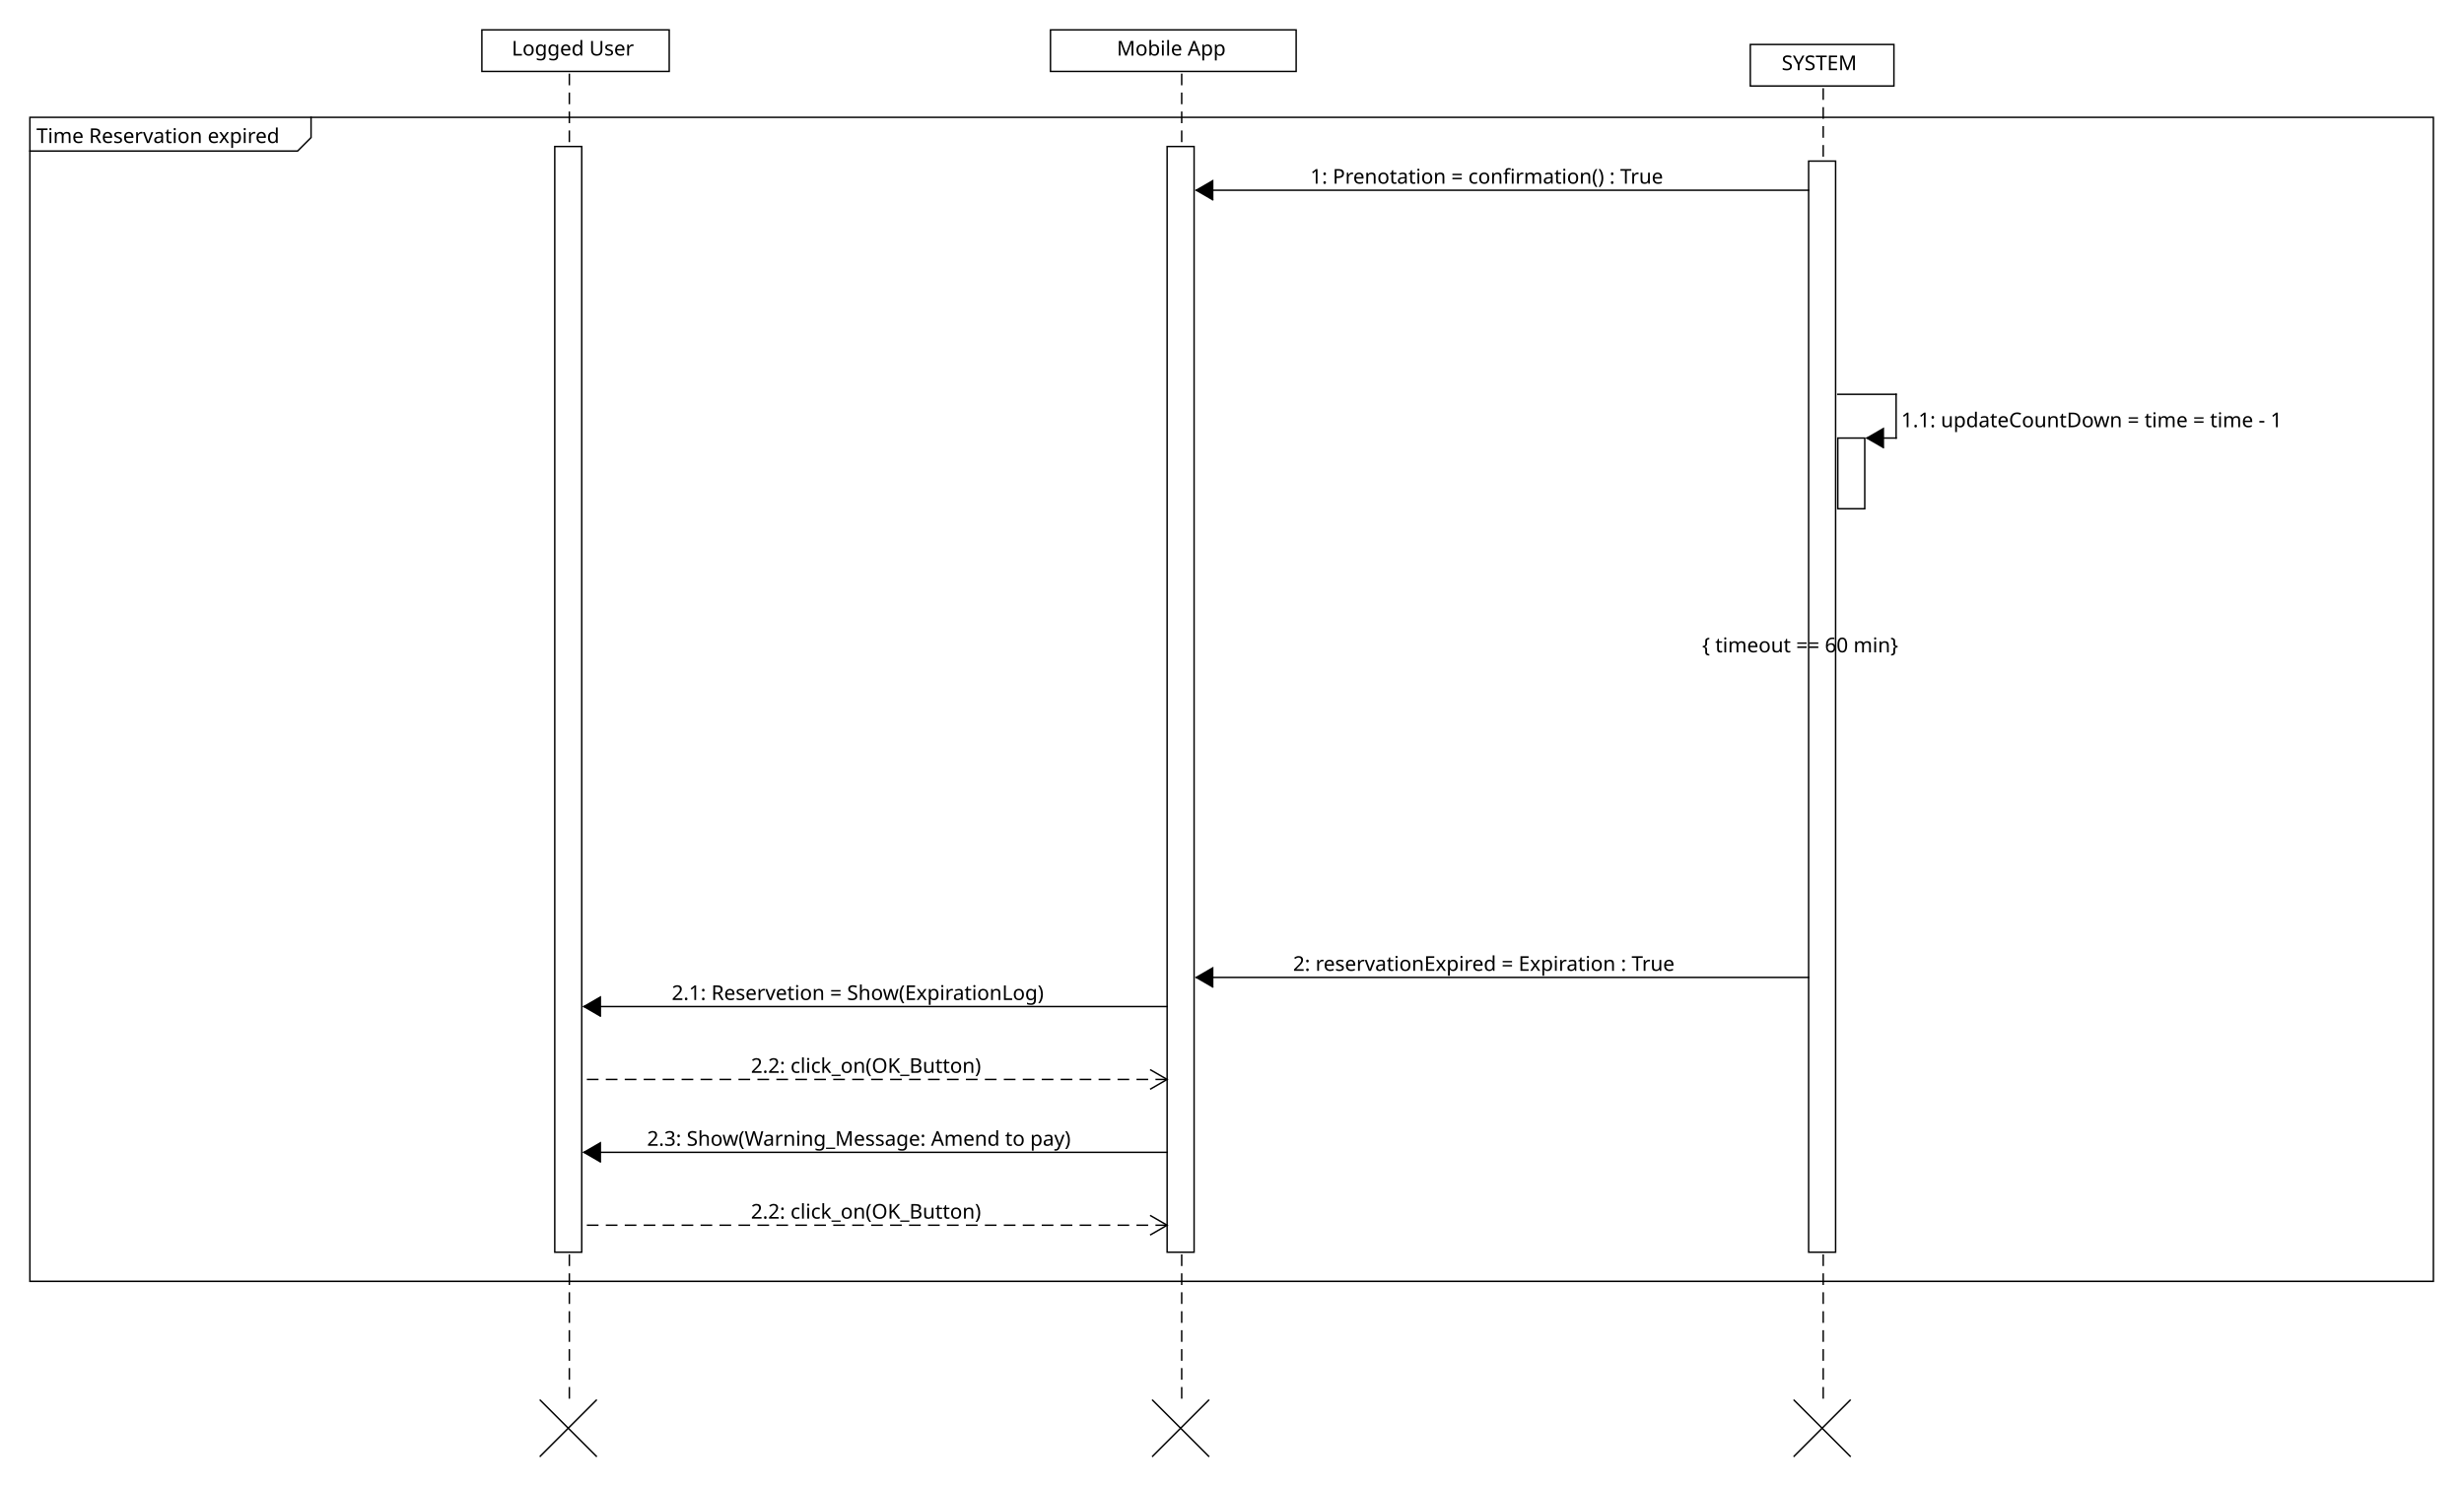
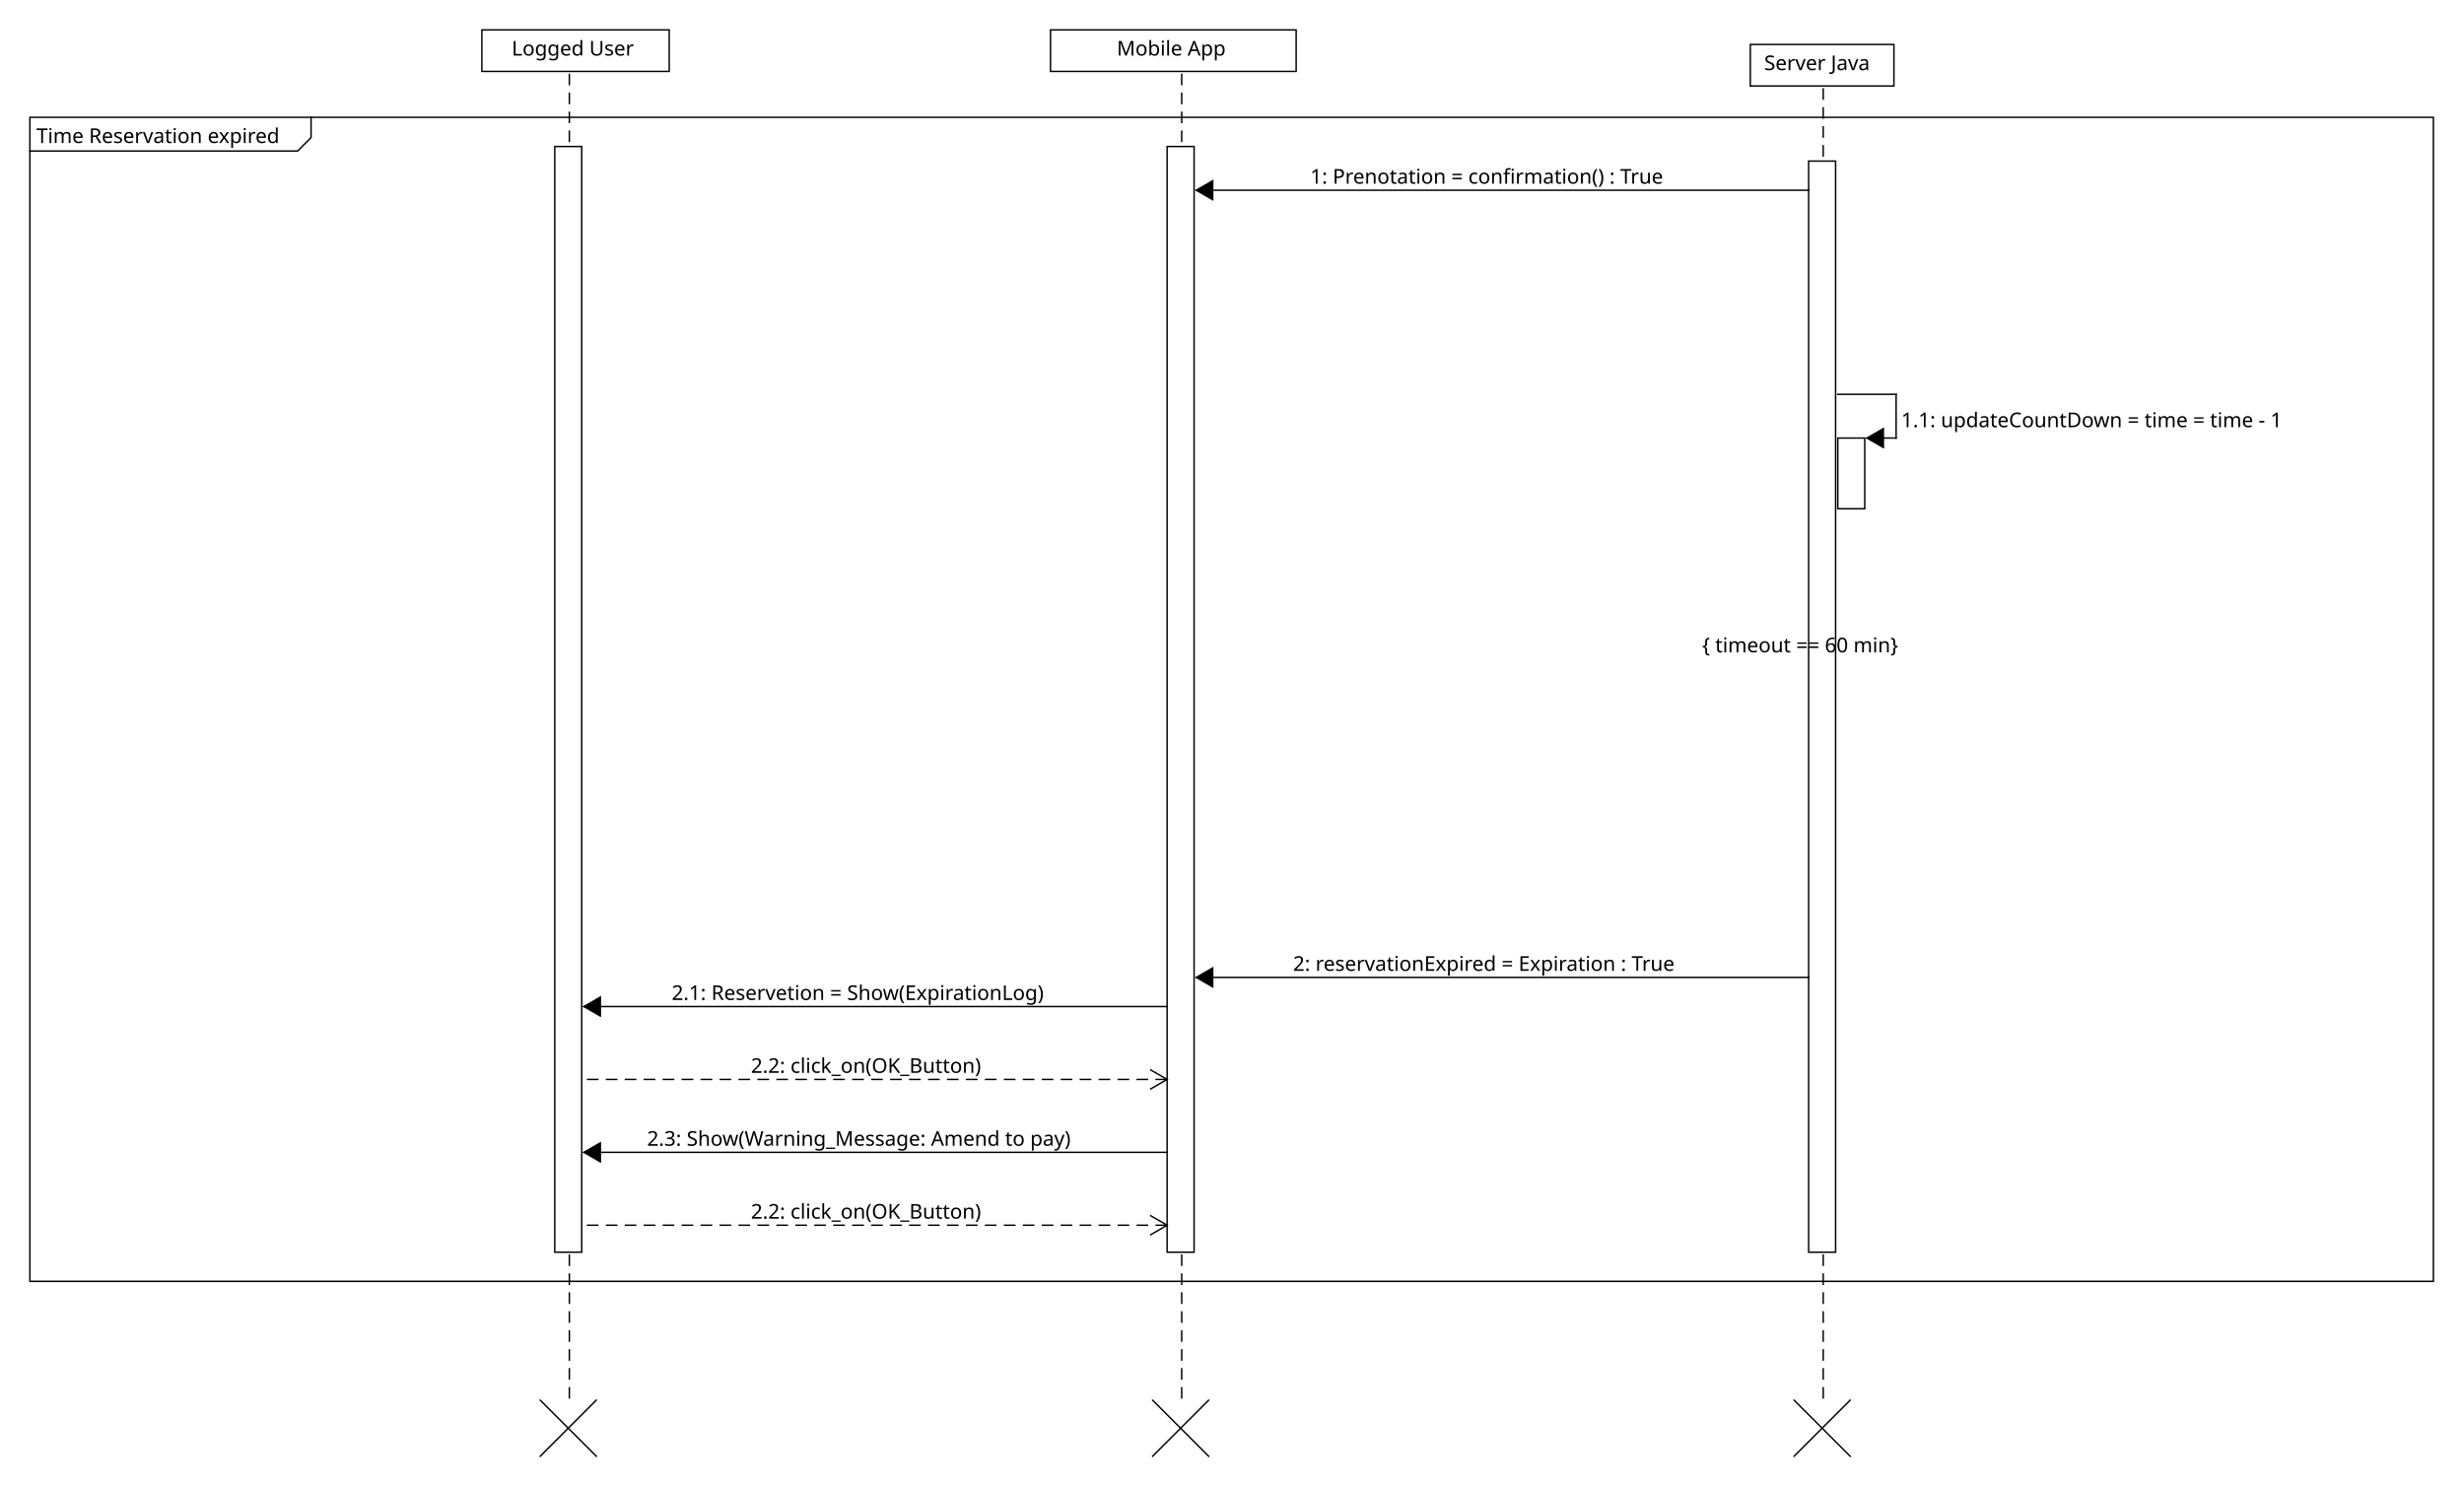
- <svg xmlns="http://www.w3.org/2000/svg" fill-opacity="1" color-rendering="auto" color-interpolation="auto" text-rendering="auto" stroke="black" stroke-linecap="square" width="1690" stroke-miterlimit="10" shape-rendering="auto" stroke-opacity="1" fill="black" stroke-dasharray="none" font-weight="normal" stroke-width="1" viewBox="90 -20 1690 1020" height="1020" font-family="'Dialog'" font-style="normal" stroke-linejoin="miter" font-size="12px" stroke-dashoffset="0" image-rendering="auto">
+ <svg xmlns="http://www.w3.org/2000/svg" fill-opacity="1" color-rendering="auto" color-interpolation="auto" text-rendering="auto" stroke="black" stroke-linecap="square" width="1690" stroke-miterlimit="10" shape-rendering="auto" stroke-opacity="1" fill="black" stroke-dasharray="none" font-weight="normal" stroke-width="1" viewBox="170 70 1690 1020" height="1020" font-family="'Dialog'" font-style="normal" stroke-linejoin="miter" font-size="12px" stroke-dashoffset="0" image-rendering="auto">
  <defs id="genericDefs" />
  <g>
    <defs id="defs1">
      <clipPath clipPathUnits="userSpaceOnUse" id="clipPath1">
        <path d="M0 0 L2147483647 0 L2147483647 2147483647 L0 2147483647 L0 0 Z" />
      </clipPath>
      <clipPath clipPathUnits="userSpaceOnUse" id="clipPath2">
        <path d="M0 0 L0 40 L40 40 L40 0 Z" />
      </clipPath>
      <clipPath clipPathUnits="userSpaceOnUse" id="clipPath3">
        <path d="M0 0 L0 760 L20 760 L20 0 Z" />
      </clipPath>
      <clipPath clipPathUnits="userSpaceOnUse" id="clipPath4">
        <path d="M0 0 L0 30 L130 30 L130 0 Z" />
      </clipPath>
      <clipPath clipPathUnits="userSpaceOnUse" id="clipPath5">
        <path d="M0 0 L0 800 L1650 800 L1650 0 Z" />
      </clipPath>
      <clipPath clipPathUnits="userSpaceOnUse" id="clipPath6">
        <path d="M0 0 L0 50 L20 50 L20 0 Z" />
      </clipPath>
      <clipPath clipPathUnits="userSpaceOnUse" id="clipPath7">
        <path d="M0 0 L0 90 L170 90 L170 0 Z" />
      </clipPath>
      <clipPath clipPathUnits="userSpaceOnUse" id="clipPath8">
        <path d="M-0.5 -0.5 L-0.5 89.5 L169.5 89.5 L169.5 -0.5 Z" />
      </clipPath>
      <clipPath clipPathUnits="userSpaceOnUse" id="clipPath9">
        <path d="M0 0 L0 30 L100 30 L100 0 Z" />
      </clipPath>
      <clipPath clipPathUnits="userSpaceOnUse" id="clipPath10">
        <path d="M0 0 L0 750 L20 750 L20 0 Z" />
      </clipPath>
      <clipPath clipPathUnits="userSpaceOnUse" id="clipPath11">
        <path d="M0 0 L0 30 L170 30 L170 0 Z" />
      </clipPath>
      <clipPath clipPathUnits="userSpaceOnUse" id="clipPath12">
        <path d="M0 0 L0 130 L30 130 L30 0 Z" />
      </clipPath>
      <clipPath clipPathUnits="userSpaceOnUse" id="clipPath13">
        <path d="M0 0 L0 40 L430 40 L430 0 Z" />
      </clipPath>
      <clipPath clipPathUnits="userSpaceOnUse" id="clipPath14">
        <path d="M0 0 L0 80 L30 80 L30 0 Z" />
      </clipPath>
      <clipPath clipPathUnits="userSpaceOnUse" id="clipPath15">
        <path d="M0 0 L0 40 L450 40 L450 0 Z" />
      </clipPath>
      <clipPath clipPathUnits="userSpaceOnUse" id="clipPath16">
        <path d="M0 0 L0 60 L360 60 L360 0 Z" />
      </clipPath>
      <clipPath clipPathUnits="userSpaceOnUse" id="clipPath17">
        <path d="M0 0 L0 50 L450 50 L450 0 Z" />
      </clipPath>
    </defs>
-     <g transform="translate(460,940)">
+     <g transform="translate(540,1030)">
      <path fill="none" d="M0.5 0.5 L39 39" clip-path="url(#clipPath2)" />
      <path fill="none" d="M39 0.5 L0.5 39" clip-path="url(#clipPath2)" />
    </g>
-     <g fill="rgb(255,255,255)" fill-opacity="0" transform="translate(470,80)" stroke-opacity="0" stroke="rgb(255,255,255)">
+     <g fill="rgb(255,255,255)" fill-opacity="0" transform="translate(550,170)" stroke-opacity="0" stroke="rgb(255,255,255)">
      <rect x="0.5" width="18.5" height="758.5" y="0.5" clip-path="url(#clipPath3)" stroke="none" />
    </g>
-     <g transform="translate(470,80)">
+     <g transform="translate(550,170)">
      <rect fill="none" x="0.5" width="18.5" height="758.5" y="0.5" clip-path="url(#clipPath3)" />
    </g>
-     <g fill="rgb(255,255,255)" fill-opacity="0" transform="translate(420,0)" stroke-opacity="0" stroke="rgb(255,255,255)">
+     <g fill="rgb(255,255,255)" fill-opacity="0" transform="translate(500,90)" stroke-opacity="0" stroke="rgb(255,255,255)">
      <rect x="0.5" width="128.5" height="28.5" y="0.5" clip-path="url(#clipPath4)" stroke="none" />
    </g>
-     <g transform="translate(420,0)">
+     <g transform="translate(500,90)">
      <rect fill="none" x="0.5" width="128.5" height="28.5" y="0.5" clip-path="url(#clipPath4)" />
      <text x="21" font-size="14px" y="18.109" clip-path="url(#clipPath4)" font-family="sans-serif" stroke="none" xml:space="preserve">Logged User</text>
    </g>
-     <g transform="translate(1320,940)">
+     <g transform="translate(1400,1030)">
      <path fill="none" d="M0.5 0.5 L39 39" clip-path="url(#clipPath2)" />
      <path fill="none" d="M39 0.5 L0.5 39" clip-path="url(#clipPath2)" />
    </g>
-     <g transform="translate(880,940)">
+     <g transform="translate(960,1030)">
      <path fill="none" d="M0.5 0.5 L39 39" clip-path="url(#clipPath2)" />
      <path fill="none" d="M39 0.5 L0.5 39" clip-path="url(#clipPath2)" />
    </g>
-     <g fill="rgb(255,255,255)" fill-opacity="0" transform="translate(110,60)" stroke-opacity="0" stroke="rgb(255,255,255)">
+     <g fill="rgb(255,255,255)" fill-opacity="0" transform="translate(190,150)" stroke-opacity="0" stroke="rgb(255,255,255)">
      <rect x="0.5" width="1648.5" height="798.5" y="0.5" clip-path="url(#clipPath5)" stroke="none" />
    </g>
-     <g transform="translate(110,60)">
+     <g transform="translate(190,150)">
      <rect fill="none" x="0.5" width="1648.5" height="798.5" y="0.5" clip-path="url(#clipPath5)" />
      <path fill="none" d="M193.344 0.5 L193.344 14.366 L184.1 23.609 L0.5 23.609" clip-path="url(#clipPath5)" />
      <text x="5" font-size="14px" y="18.109" clip-path="url(#clipPath5)" font-family="sans-serif" stroke="none" xml:space="preserve">Time Reservation expired</text>
    </g>
-     <g fill="rgb(255,255,255)" fill-opacity="0" transform="translate(1350,280)" stroke-opacity="0" stroke="rgb(255,255,255)">
+     <g fill="rgb(255,255,255)" fill-opacity="0" transform="translate(1430,370)" stroke-opacity="0" stroke="rgb(255,255,255)">
      <rect x="0.5" width="18.5" height="48.5" y="0.5" clip-path="url(#clipPath6)" stroke="none" />
    </g>
-     <g transform="translate(1350,280)">
+     <g transform="translate(1430,370)">
      <rect fill="none" x="0.5" width="18.5" height="48.5" y="0.5" clip-path="url(#clipPath6)" />
    </g>
-     <g font-family="sans-serif" font-size="14px" transform="translate(1250.5,410.5)">
+     <g font-family="sans-serif" font-size="14px" transform="translate(1330.5,500.5)">
      <text x="7" xml:space="preserve" y="17" clip-path="url(#clipPath8)" stroke="none">{ timeout == 60 min}</text>
    </g>
-     <g fill="rgb(255,255,255)" fill-opacity="0.49" transform="translate(1290,10)" stroke-opacity="0.49" stroke="rgb(255,255,255)">
+     <g fill="rgb(255,255,255)" fill-opacity="0.49" transform="translate(1370,100)" stroke-opacity="0.49" stroke="rgb(255,255,255)">
      <rect x="0.5" width="98.5" height="28.5" y="0.5" clip-path="url(#clipPath9)" stroke="none" />
    </g>
-     <g transform="translate(1290,10)">
+     <g transform="translate(1370,100)">
      <rect fill="none" x="0.5" width="98.5" height="28.5" y="0.5" clip-path="url(#clipPath9)" />
-       <text x="22" font-size="14px" y="18.109" clip-path="url(#clipPath9)" font-family="sans-serif" stroke="none" xml:space="preserve">SYSTEM</text>
+       <text x="10" font-size="14px" y="18.109" clip-path="url(#clipPath9)" font-family="sans-serif" stroke="none" xml:space="preserve">Server Java</text>
    </g>
-     <g fill="rgb(255,255,255)" fill-opacity="0" transform="translate(1330,90)" stroke-opacity="0" stroke="rgb(255,255,255)">
+     <g fill="rgb(255,255,255)" fill-opacity="0" transform="translate(1410,180)" stroke-opacity="0" stroke="rgb(255,255,255)">
      <rect x="0.5" width="18.5" height="748.5" y="0.5" clip-path="url(#clipPath10)" stroke="none" />
    </g>
-     <g transform="translate(1330,90)">
+     <g transform="translate(1410,180)">
      <rect fill="none" x="0.5" width="18.5" height="748.5" y="0.5" clip-path="url(#clipPath10)" />
    </g>
-     <g fill="rgb(255,255,255)" fill-opacity="0" transform="translate(890,80)" stroke-opacity="0" stroke="rgb(255,255,255)">
+     <g fill="rgb(255,255,255)" fill-opacity="0" transform="translate(970,170)" stroke-opacity="0" stroke="rgb(255,255,255)">
      <rect x="0.5" width="18.5" height="758.5" y="0.5" clip-path="url(#clipPath3)" stroke="none" />
    </g>
-     <g transform="translate(890,80)">
+     <g transform="translate(970,170)">
      <rect fill="none" x="0.5" width="18.5" height="758.5" y="0.5" clip-path="url(#clipPath3)" />
    </g>
-     <g fill="rgb(255,255,255)" fill-opacity="0.49" transform="translate(810,0)" stroke-opacity="0.49" stroke="rgb(255,255,255)">
+     <g fill="rgb(255,255,255)" fill-opacity="0.49" transform="translate(890,90)" stroke-opacity="0.49" stroke="rgb(255,255,255)">
      <rect x="0.5" width="168.5" height="28.5" y="0.5" clip-path="url(#clipPath11)" stroke="none" />
    </g>
-     <g transform="translate(810,0)">
+     <g transform="translate(890,90)">
      <rect fill="none" x="0.5" width="168.5" height="28.5" y="0.5" clip-path="url(#clipPath11)" />
      <text x="46" font-size="14px" y="18.109" clip-path="url(#clipPath11)" font-family="sans-serif" stroke="none" xml:space="preserve">Mobile App</text>
    </g>
-     <g stroke-dasharray="8,5" stroke-miterlimit="5" transform="translate(470,830)" stroke-linecap="butt">
+     <g stroke-dasharray="8,5" stroke-miterlimit="5" transform="translate(550,920)" stroke-linecap="butt">
      <path fill="none" d="M10.5 10.5 L10.5 110.5" clip-path="url(#clipPath12)" />
    </g>
-     <g stroke-dasharray="8,5" stroke-miterlimit="5" transform="translate(480,800)" stroke-linecap="butt">
+     <g stroke-dasharray="8,5" stroke-miterlimit="5" transform="translate(560,890)" stroke-linecap="butt">
      <path fill="none" d="M410.5 20.5 L10.5 20.5" clip-path="url(#clipPath13)" />
      <path fill="none" stroke-miterlimit="10" stroke-dasharray="none" d="M399.242 14 L410.5 20.5 L399.242 27" clip-path="url(#clipPath13)" stroke-linecap="square" />
    </g>
-     <g font-family="sans-serif" font-size="14px" transform="translate(480,800)">
+     <g font-family="sans-serif" font-size="14px" transform="translate(560,890)">
      <text x="125.029" xml:space="preserve" y="16" clip-path="url(#clipPath13)" stroke="none">2.2: click_on(OK_Button)</text>
    </g>
-     <g transform="translate(480,650)">
+     <g transform="translate(560,740)">
      <path fill="none" d="M10.5 20.5 L410.5 20.5" clip-path="url(#clipPath13)" />
      <path d="M21.758 27 L10.5 20.5 L21.758 14 L21.758 27" clip-path="url(#clipPath13)" stroke="none" />
      <path fill="none" d="M21.758 27 L10.5 20.5 L21.758 14 L21.758 27" clip-path="url(#clipPath13)" />
      <text x="70.717" font-size="14px" y="16" clip-path="url(#clipPath13)" font-family="sans-serif" stroke="none" xml:space="preserve">2.1: Reservetion = Show(ExpirationLog)</text>
    </g>
-     <g stroke-dasharray="8,5" stroke-miterlimit="5" transform="translate(470,20)" stroke-linecap="butt">
+     <g stroke-dasharray="8,5" stroke-miterlimit="5" transform="translate(550,110)" stroke-linecap="butt">
      <path fill="none" d="M10.5 10.5 L10.5 60.5" clip-path="url(#clipPath14)" />
    </g>
-     <g stroke-dasharray="8,5" stroke-miterlimit="5" transform="translate(1330,830)" stroke-linecap="butt">
+     <g stroke-dasharray="8,5" stroke-miterlimit="5" transform="translate(1410,920)" stroke-linecap="butt">
      <path fill="none" d="M10.5 10.5 L10.5 110.5" clip-path="url(#clipPath12)" />
    </g>
-     <g stroke-dasharray="8,5" stroke-miterlimit="5" transform="translate(890,830)" stroke-linecap="butt">
+     <g stroke-dasharray="8,5" stroke-miterlimit="5" transform="translate(970,920)" stroke-linecap="butt">
      <path fill="none" d="M10.5 10.5 L10.5 110.5" clip-path="url(#clipPath12)" />
    </g>
-     <g transform="translate(480,750)">
+     <g transform="translate(560,840)">
      <path fill="none" d="M10.5 20.5 L410.5 20.5" clip-path="url(#clipPath13)" />
      <path d="M21.758 27 L10.5 20.5 L21.758 14 L21.758 27" clip-path="url(#clipPath13)" stroke="none" />
      <path fill="none" d="M21.758 27 L10.5 20.5 L21.758 14 L21.758 27" clip-path="url(#clipPath13)" />
      <text x="53.788" font-size="14px" y="16" clip-path="url(#clipPath13)" font-family="sans-serif" stroke="none" xml:space="preserve">2.3: Show(Warning_Message: Amend to pay)</text>
    </g>
-     <g stroke-dasharray="8,5" stroke-miterlimit="5" transform="translate(480,700)" stroke-linecap="butt">
+     <g stroke-dasharray="8,5" stroke-miterlimit="5" transform="translate(560,790)" stroke-linecap="butt">
      <path fill="none" d="M410.5 20.5 L10.5 20.5" clip-path="url(#clipPath13)" />
      <path fill="none" stroke-miterlimit="10" stroke-dasharray="none" d="M399.242 14 L410.5 20.5 L399.242 27" clip-path="url(#clipPath13)" stroke-linecap="square" />
    </g>
-     <g font-family="sans-serif" font-size="14px" transform="translate(480,700)">
+     <g font-family="sans-serif" font-size="14px" transform="translate(560,790)">
      <text x="125.029" xml:space="preserve" y="16" clip-path="url(#clipPath13)" stroke="none">2.2: click_on(OK_Button)</text>
    </g>
-     <g transform="translate(900,630)">
+     <g transform="translate(980,720)">
      <path fill="none" d="M10.5 20.5 L430.5 20.5" clip-path="url(#clipPath15)" />
      <path d="M21.758 27 L10.5 20.5 L21.758 14 L21.758 27" clip-path="url(#clipPath15)" stroke="none" />
      <path fill="none" d="M21.758 27 L10.5 20.5 L21.758 14 L21.758 27" clip-path="url(#clipPath15)" />
      <text x="76.858" font-size="14px" y="16" clip-path="url(#clipPath15)" font-family="sans-serif" stroke="none" xml:space="preserve">2: reservationExpired = Expiration : True</text>
    </g>
-     <g transform="translate(1340,240)">
+     <g transform="translate(1420,330)">
      <path fill="none" d="M30.5 40.5 L50.5 40.5" clip-path="url(#clipPath16)" />
      <path fill="none" d="M50.5 40.5 L50.5 10.5" clip-path="url(#clipPath16)" />
      <path fill="none" d="M50.5 10.5 L10.5 10.5" clip-path="url(#clipPath16)" />
      <path d="M41.758 47 L30.5 40.5 L41.758 34 L41.758 47" clip-path="url(#clipPath16)" stroke="none" />
      <path fill="none" d="M41.758 47 L30.5 40.5 L41.758 34 L41.758 47" clip-path="url(#clipPath16)" />
      <text x="54" font-size="14px" y="33.055" clip-path="url(#clipPath16)" font-family="sans-serif" stroke="none" xml:space="preserve">1.1: updateCountDown = time = time - 1</text>
    </g>
-     <g transform="translate(900,90)">
+     <g transform="translate(980,180)">
      <path fill="none" d="M10.5 20.5 L430.5 20.5" clip-path="url(#clipPath17)" />
      <path d="M21.758 27 L10.5 20.5 L21.758 14 L21.758 27" clip-path="url(#clipPath17)" stroke="none" />
      <path fill="none" d="M21.758 27 L10.5 20.5 L21.758 14 L21.758 27" clip-path="url(#clipPath17)" />
      <text x="88.675" font-size="14px" y="16" clip-path="url(#clipPath17)" font-family="sans-serif" stroke="none" xml:space="preserve">1: Prenotation = confirmation() : True</text>
    </g>
-     <g stroke-dasharray="8,5" stroke-miterlimit="5" transform="translate(1330,30)" stroke-linecap="butt">
+     <g stroke-dasharray="8,5" stroke-miterlimit="5" transform="translate(1410,120)" stroke-linecap="butt">
      <path fill="none" d="M10.5 10.5 L10.5 60.5" clip-path="url(#clipPath14)" />
    </g>
-     <g stroke-dasharray="8,5" stroke-miterlimit="5" transform="translate(890,20)" stroke-linecap="butt">
+     <g stroke-dasharray="8,5" stroke-miterlimit="5" transform="translate(970,110)" stroke-linecap="butt">
      <path fill="none" d="M10.5 10.5 L10.5 60.5" clip-path="url(#clipPath14)" />
    </g>
  </g>
</svg>
